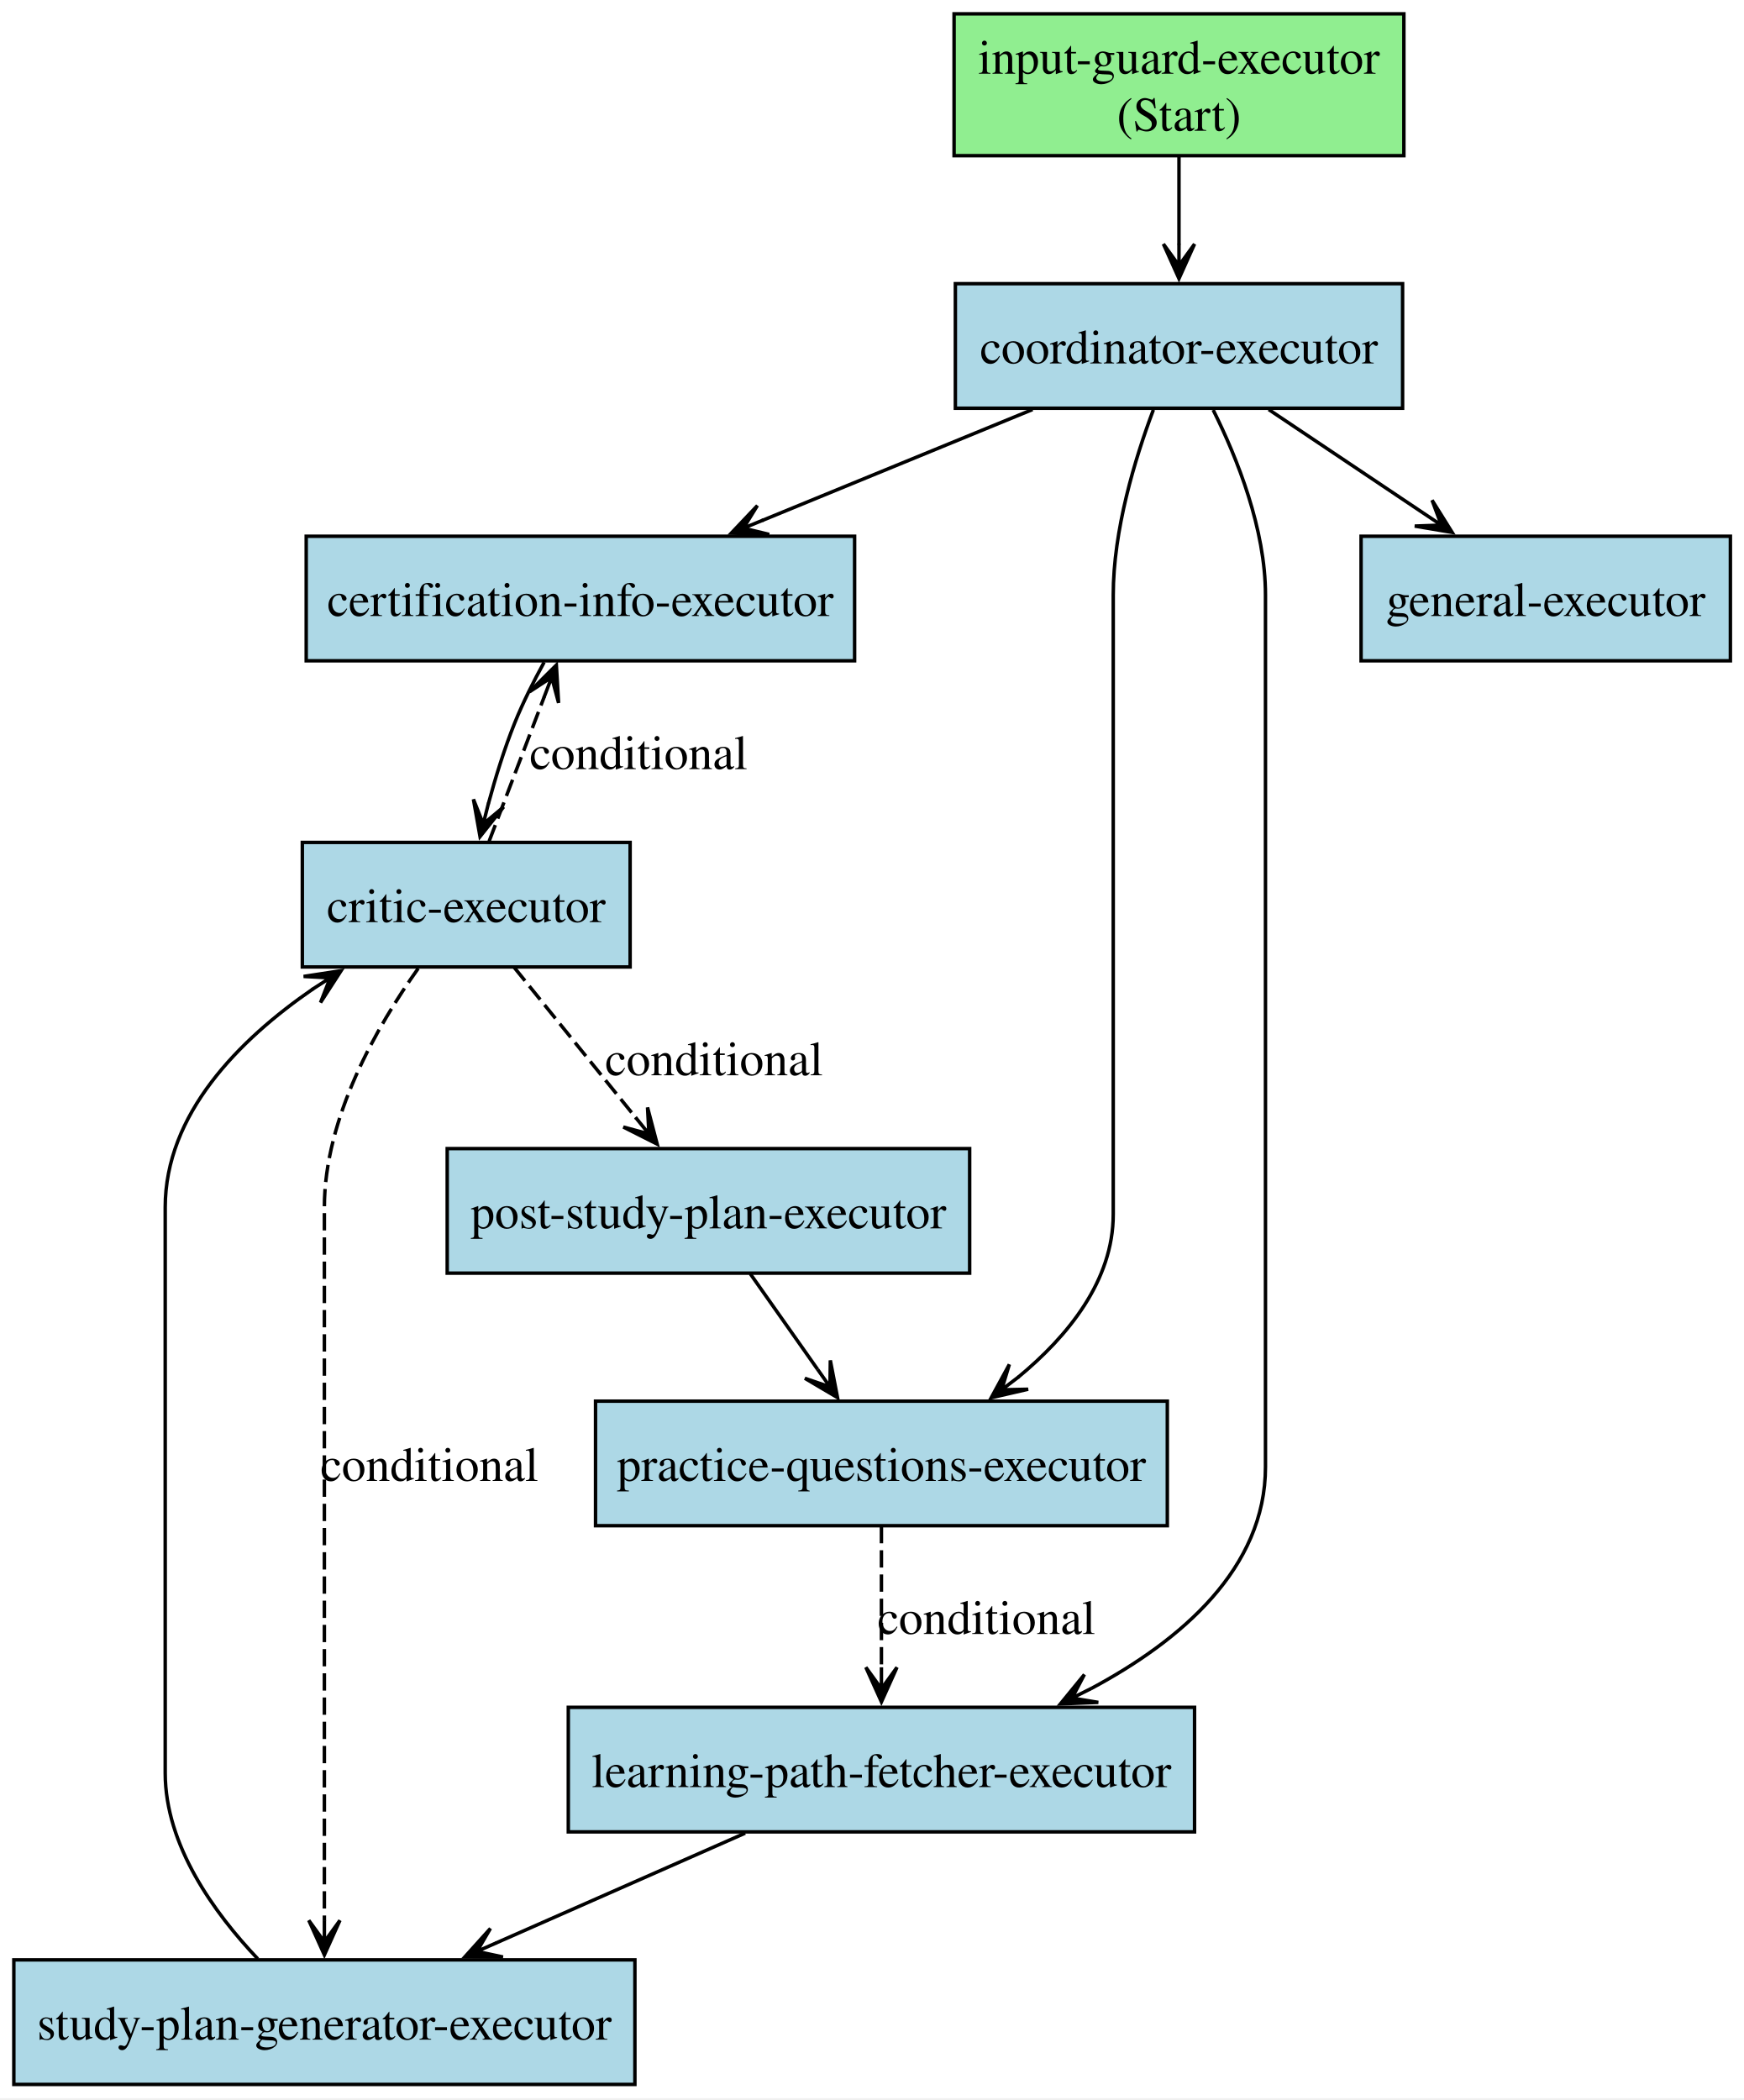
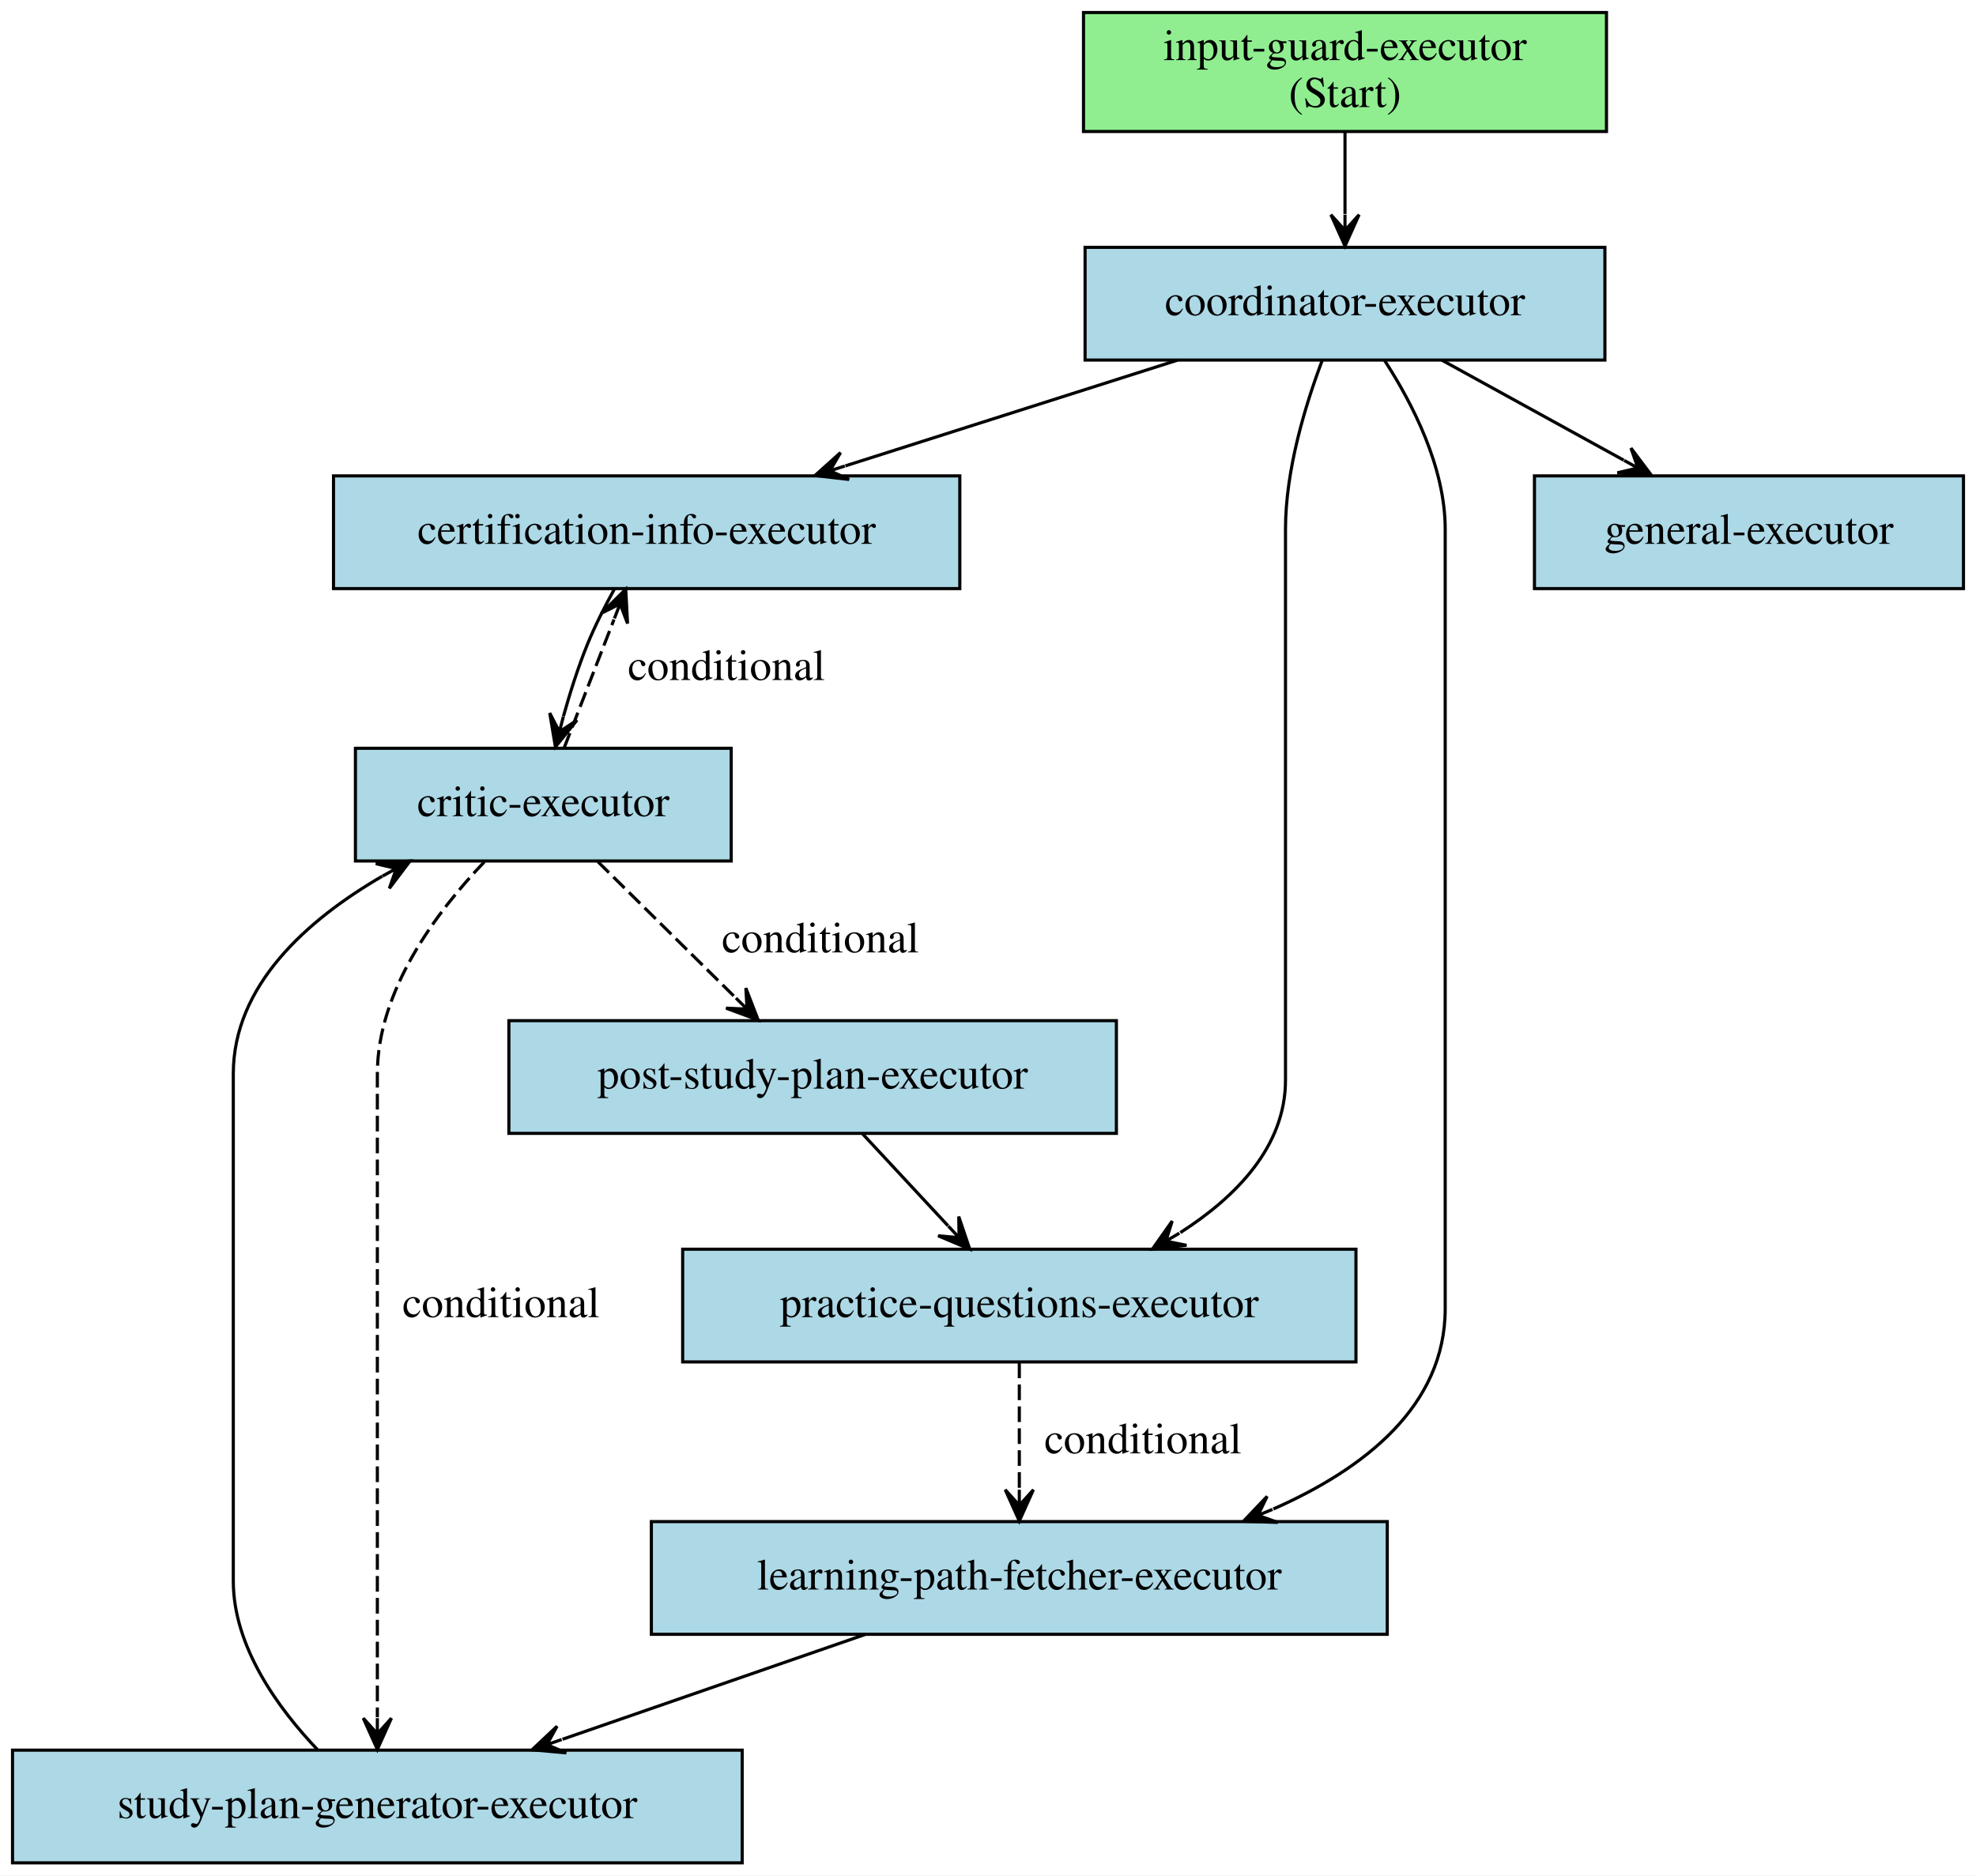
- <svg xmlns="http://www.w3.org/2000/svg" width="504pt" height="607pt" viewBox="0.00 0.00 504.00 607.00">
-   <g id="graph0" class="graph" transform="scale(1 1) rotate(0) translate(4 602.5)">
-     <polygon fill="white" stroke="none" points="-4,4 -4,-602.5 500.12,-602.5 500.12,4 -4,4" />
+ <svg xmlns="http://www.w3.org/2000/svg" width="631pt" height="599pt" viewBox="0.00 0.00 631.00 599.00">
+   <g id="graph0" class="graph" transform="scale(1 1) rotate(0) translate(4 595)">
+     <polygon fill="white" stroke="transparent" points="-4,4 -4,-595 627,-595 627,4 -4,4" />
    <g id="node1" class="node">
-       <polygon fill="lightgreen" stroke="black" points="401.75,-598.5 271.75,-598.5 271.75,-557.5 401.75,-557.5 401.75,-598.5" />
-       <text xml:space="preserve" text-anchor="middle" x="336.75" y="-581.2" font-family="Times,serif" font-size="14.00">input-guard-executor</text>
-       <text xml:space="preserve" text-anchor="middle" x="336.75" y="-564.7" font-family="Times,serif" font-size="14.00">(Start)</text>
+       <polygon fill="lightgreen" stroke="black" points="509,-591 342,-591 342,-553 509,-553 509,-591" />
+       <text text-anchor="middle" x="425.5" y="-575.8" font-family="Times,serif" font-size="14.00">input-guard-executor</text>
+       <text text-anchor="middle" x="425.5" y="-560.8" font-family="Times,serif" font-size="14.00">(Start)</text>
    </g>
    <g id="node2" class="node">
-       <polygon fill="lightblue" stroke="black" points="401.38,-520.5 272.12,-520.5 272.12,-484.5 401.38,-484.5 401.38,-520.5" />
-       <text xml:space="preserve" text-anchor="middle" x="336.75" y="-497.45" font-family="Times,serif" font-size="14.00">coordinator-executor</text>
+       <polygon fill="lightblue" stroke="black" points="508.5,-516 342.5,-516 342.5,-480 508.5,-480 508.5,-516" />
+       <text text-anchor="middle" x="425.5" y="-494.3" font-family="Times,serif" font-size="14.00">coordinator-executor</text>
    </g>
    <g id="edge1" class="edge">
-       <path fill="none" stroke="black" d="M336.75,-557.3C336.75,-549.47 336.75,-540.31 336.75,-531.78" />
-       <polygon fill="black" stroke="black" points="336.75,-521.97 341.25,-531.97 336.75,-525.75 336.75,-531.97 336.75,-531.97 336.75,-531.97 336.75,-525.75 332.25,-531.97 336.75,-521.97" />
+       <path fill="none" stroke="black" d="M425.5,-552.83C425.5,-544.89 425.5,-535.41 425.5,-526.63" />
+       <polygon fill="black" stroke="black" points="425.5,-516.42 430,-526.42 425.5,-521.42 425.5,-526.42 425.5,-526.42 425.5,-526.42 425.5,-521.42 421,-526.42 425.5,-516.42 425.5,-516.42" />
    </g>
    <g id="node3" class="node">
-       <polygon fill="lightblue" stroke="black" points="243,-447.5 84.5,-447.5 84.5,-411.5 243,-411.5 243,-447.5" />
-       <text xml:space="preserve" text-anchor="middle" x="163.75" y="-424.45" font-family="Times,serif" font-size="14.00">certification-info-executor</text>
+       <polygon fill="lightblue" stroke="black" points="302.5,-443 102.5,-443 102.5,-407 302.5,-407 302.5,-443" />
+       <text text-anchor="middle" x="202.5" y="-421.3" font-family="Times,serif" font-size="14.00">certification-info-executor</text>
    </g>
    <g id="edge2" class="edge">
-       <path fill="none" stroke="black" d="M294.43,-484.13C270.87,-474.46 241.33,-462.34 216.3,-452.06" />
-       <polygon fill="black" stroke="black" points="207.36,-448.4 218.32,-448.03 210.86,-449.83 216.61,-452.19 216.61,-452.19 216.61,-452.19 210.86,-449.83 214.9,-456.36 207.36,-448.4" />
+       <path fill="none" stroke="black" d="M372.09,-479.99C340.19,-469.84 299.49,-456.88 265.96,-446.2" />
+       <polygon fill="black" stroke="black" points="256.25,-443.11 267.15,-441.86 261.02,-444.63 265.78,-446.15 265.78,-446.15 265.78,-446.15 261.02,-444.63 264.41,-450.44 256.25,-443.11 256.25,-443.11" />
    </g>
    <g id="node4" class="node">
-       <polygon fill="lightblue" stroke="black" points="341.25,-109 160.25,-109 160.25,-73 341.25,-73 341.25,-109" />
-       <text xml:space="preserve" text-anchor="middle" x="250.75" y="-85.95" font-family="Times,serif" font-size="14.00">learning-path-fetcher-executor</text>
+       <polygon fill="lightblue" stroke="black" points="439,-109 204,-109 204,-73 439,-73 439,-109" />
+       <text text-anchor="middle" x="321.5" y="-87.3" font-family="Times,serif" font-size="14.00">learning-path-fetcher-executor</text>
    </g>
    <g id="edge3" class="edge">
-       <path fill="none" stroke="black" d="M346.63,-484.01C353.62,-469.99 361.75,-449.58 361.75,-430.5 361.75,-430.5 361.75,-430.5 361.75,-178.5 361.75,-149.15 337.3,-128.29 311.35,-114.42" />
-       <polygon fill="black" stroke="black" points="302.47,-109.99 313.43,-110.43 305.85,-111.68 311.42,-114.46 311.42,-114.46 311.42,-114.46 305.85,-111.68 309.41,-118.48 302.47,-109.99" />
+       <path fill="none" stroke="black" d="M438.15,-479.87C447.09,-466.06 457.5,-445.74 457.5,-426 457.5,-426 457.5,-426 457.5,-177 457.5,-145.97 431.73,-125.85 402.62,-113.02" />
+       <polygon fill="black" stroke="black" points="393.08,-109.11 404.04,-108.74 397.71,-111 402.34,-112.9 402.34,-112.9 402.34,-112.9 397.71,-111 400.63,-117.06 393.08,-109.11 393.08,-109.11" />
    </g>
    <g id="node5" class="node">
-       <polygon fill="lightblue" stroke="black" points="333.38,-197.5 168.12,-197.5 168.12,-161.5 333.38,-161.5 333.38,-197.5" />
-       <text xml:space="preserve" text-anchor="middle" x="250.75" y="-174.45" font-family="Times,serif" font-size="14.00">practice-questions-executor</text>
+       <polygon fill="lightblue" stroke="black" points="429,-196 214,-196 214,-160 429,-160 429,-196" />
+       <text text-anchor="middle" x="321.5" y="-174.3" font-family="Times,serif" font-size="14.00">practice-questions-executor</text>
    </g>
    <g id="edge4" class="edge">
-       <path fill="none" stroke="black" d="M329.35,-484.05C324.01,-469.88 317.75,-449.26 317.75,-430.5 317.75,-430.5 317.75,-430.5 317.75,-251.5 317.75,-232.37 304.73,-216.31 290.17,-204.33" />
-       <polygon fill="black" stroke="black" points="282.48,-198.49 293.16,-200.95 285.49,-200.78 290.44,-204.54 290.44,-204.54 290.44,-204.54 285.49,-200.78 287.72,-208.12 282.48,-198.49" />
+       <path fill="none" stroke="black" d="M418.21,-479.84C412.85,-465.66 406.5,-444.88 406.5,-426 406.5,-426 406.5,-426 406.5,-250 406.5,-228.85 390.81,-212.77 372.91,-201.3" />
+       <polygon fill="black" stroke="black" points="364,-196.04 374.9,-197.25 368.31,-198.58 372.61,-201.13 372.61,-201.13 372.61,-201.13 368.31,-198.58 370.32,-205 364,-196.04 364,-196.04" />
    </g>
    <g id="node6" class="node">
-       <polygon fill="lightblue" stroke="black" points="496.12,-447.5 389.38,-447.5 389.38,-411.5 496.12,-411.5 496.12,-447.5" />
-       <text xml:space="preserve" text-anchor="middle" x="442.75" y="-424.45" font-family="Times,serif" font-size="14.00">general-executor</text>
+       <polygon fill="lightblue" stroke="black" points="623,-443 486,-443 486,-407 623,-407 623,-443" />
+       <text text-anchor="middle" x="554.5" y="-421.3" font-family="Times,serif" font-size="14.00">general-executor</text>
    </g>
    <g id="edge5" class="edge">
-       <path fill="none" stroke="black" d="M362.68,-484.13C376.16,-475.11 392.82,-463.94 407.45,-454.14" />
-       <polygon fill="black" stroke="black" points="415.71,-448.61 409.9,-457.92 412.57,-450.72 407.4,-454.18 407.4,-454.18 407.4,-454.18 412.57,-450.72 404.89,-450.44 415.71,-448.61" />
+       <path fill="none" stroke="black" d="M456.4,-479.99C473.82,-470.4 495.78,-458.32 514.51,-448.01" />
+       <polygon fill="black" stroke="black" points="523.41,-443.11 516.82,-451.88 519.03,-445.52 514.65,-447.94 514.65,-447.94 514.65,-447.94 519.03,-445.52 512.48,-443.99 523.41,-443.11 523.41,-443.11" />
    </g>
    <g id="node7" class="node">
-       <polygon fill="lightblue" stroke="black" points="178.12,-359 83.38,-359 83.38,-323 178.12,-323 178.12,-359" />
-       <text xml:space="preserve" text-anchor="middle" x="130.75" y="-335.95" font-family="Times,serif" font-size="14.00">critic-executor</text>
+       <polygon fill="lightblue" stroke="black" points="229.5,-356 109.5,-356 109.5,-320 229.5,-320 229.5,-356" />
+       <text text-anchor="middle" x="169.5" y="-334.3" font-family="Times,serif" font-size="14.00">critic-executor</text>
    </g>
    <g id="edge6" class="edge">
-       <path fill="none" stroke="black" d="M153.26,-411.08C150.24,-405.58 147.12,-399.4 144.75,-393.5 141.78,-386.1 139.23,-377.87 137.15,-370.18" />
-       <polygon fill="black" stroke="black" points="134.74,-360.68 141.56,-369.26 135.67,-364.34 137.19,-370.37 137.19,-370.37 137.19,-370.37 135.67,-364.34 132.83,-371.47 134.74,-360.68" />
+       <path fill="none" stroke="black" d="M192.24,-406.93C189.15,-401.34 185.94,-395.02 183.5,-389 180.57,-381.76 178.01,-373.7 175.92,-366.2" />
+       <polygon fill="black" stroke="black" points="173.36,-356.44 180.25,-364.97 174.63,-361.28 175.9,-366.12 175.9,-366.12 175.9,-366.12 174.63,-361.28 171.55,-367.26 173.36,-356.44 173.36,-356.44" />
    </g>
    <g id="node8" class="node">
-       <polygon fill="lightblue" stroke="black" points="179.5,-36 0,-36 0,0 179.5,0 179.5,-36" />
-       <text xml:space="preserve" text-anchor="middle" x="89.75" y="-12.95" font-family="Times,serif" font-size="14.00">study-plan-generator-executor</text>
+       <polygon fill="lightblue" stroke="black" points="233,-36 0,-36 0,0 233,0 233,-36" />
+       <text text-anchor="middle" x="116.5" y="-14.3" font-family="Times,serif" font-size="14.00">study-plan-generator-executor</text>
    </g>
    <g id="edge7" class="edge">
-       <path fill="none" stroke="black" d="M211.36,-72.63C189.63,-63.05 162.43,-51.05 139.27,-40.84" />
-       <polygon fill="black" stroke="black" points="130.4,-36.93 141.37,-36.84 133.86,-38.45 139.55,-40.96 139.55,-40.96 139.55,-40.96 133.86,-38.45 137.74,-45.08 130.4,-36.93" />
+       <path fill="none" stroke="black" d="M272.4,-72.99C243.32,-62.92 206.3,-50.1 175.63,-39.48" />
+       <polygon fill="black" stroke="black" points="165.91,-36.11 176.83,-35.13 170.64,-37.75 175.36,-39.39 175.36,-39.39 175.36,-39.39 170.64,-37.75 173.89,-43.64 165.91,-36.11 165.91,-36.11" />
    </g>
    <g id="edge11" class="edge">
-       <path fill="none" stroke="black" stroke-dasharray="5,2" d="M250.75,-161.41C250.75,-149.76 250.75,-134.05 250.75,-120.52" />
-       <polygon fill="black" stroke="black" points="250.75,-110.57 255.25,-120.57 250.75,-114.35 250.75,-120.57 250.75,-120.57 250.75,-120.57 250.75,-114.35 246.25,-120.57 250.75,-110.57" />
-       <text xml:space="preserve" text-anchor="middle" x="281.12" y="-130.2" font-family="Times,serif" font-size="14.00">conditional</text>
+       <path fill="none" stroke="black" stroke-dasharray="5,2" d="M321.5,-159.8C321.5,-148.16 321.5,-132.55 321.5,-119.24" />
+       <polygon fill="black" stroke="black" points="321.5,-109.18 326,-119.18 321.5,-114.18 321.5,-119.18 321.5,-119.18 321.5,-119.18 321.5,-114.18 317,-119.18 321.5,-109.18 321.5,-109.18" />
+       <text text-anchor="middle" x="361" y="-130.8" font-family="Times,serif" font-size="14.00">conditional</text>
    </g>
    <g id="edge12" class="edge">
-       <path fill="none" stroke="black" stroke-dasharray="5,2" d="M137.37,-359.35C141.93,-371.3 148.08,-387.42 153.3,-401.1" />
-       <polygon fill="black" stroke="black" points="156.8,-410.27 149.03,-402.53 155.45,-406.74 153.23,-400.93 153.23,-400.93 153.23,-400.93 155.45,-406.74 157.44,-399.32 156.8,-410.27" />
-       <text xml:space="preserve" text-anchor="middle" x="180.58" y="-380.2" font-family="Times,serif" font-size="14.00">conditional</text>
+       <path fill="none" stroke="black" stroke-dasharray="5,2" d="M176.17,-356.18C180.73,-367.92 186.87,-383.73 192.07,-397.13" />
+       <polygon fill="black" stroke="black" points="195.82,-406.8 188.01,-399.11 194.01,-402.14 192.2,-397.48 192.2,-397.48 192.2,-397.48 194.01,-402.14 196.4,-395.85 195.82,-406.8 195.82,-406.8" />
+       <text text-anchor="middle" x="228" y="-377.8" font-family="Times,serif" font-size="14.00">conditional</text>
    </g>
    <g id="edge13" class="edge">
-       <path fill="none" stroke="black" stroke-dasharray="5,2" d="M116.87,-322.58C104.97,-305.88 89.75,-279.43 89.75,-253.5 89.75,-253.5 89.75,-253.5 89.75,-90 89.75,-75.94 89.75,-60.31 89.75,-47.3" />
-       <polygon fill="black" stroke="black" points="89.75,-37.43 94.25,-47.43 89.75,-41.22 89.75,-47.43 89.75,-47.43 89.75,-47.43 89.75,-41.22 85.25,-47.43 89.75,-37.43" />
-       <text xml:space="preserve" text-anchor="middle" x="120.12" y="-174.45" font-family="Times,serif" font-size="14.00">conditional</text>
+       <path fill="none" stroke="black" stroke-dasharray="5,2" d="M150.66,-319.71C135.43,-303.77 116.5,-278.61 116.5,-252 116.5,-252 116.5,-252 116.5,-90 116.5,-75.65 116.5,-59.67 116.5,-46.51" />
+       <polygon fill="black" stroke="black" points="116.5,-36.22 121,-46.22 116.5,-41.22 116.5,-46.22 116.5,-46.22 116.5,-46.22 116.5,-41.22 112,-46.22 116.5,-36.22 116.5,-36.22" />
+       <text text-anchor="middle" x="156" y="-174.3" font-family="Times,serif" font-size="14.00">conditional</text>
    </g>
    <g id="node9" class="node">
-       <polygon fill="lightblue" stroke="black" points="276.25,-270.5 125.25,-270.5 125.25,-234.5 276.25,-234.5 276.25,-270.5" />
-       <text xml:space="preserve" text-anchor="middle" x="200.75" y="-247.45" font-family="Times,serif" font-size="14.00">post-study-plan-executor</text>
+       <polygon fill="lightblue" stroke="black" points="352.5,-269 158.5,-269 158.5,-233 352.5,-233 352.5,-269" />
+       <text text-anchor="middle" x="255.5" y="-247.3" font-family="Times,serif" font-size="14.00">post-study-plan-executor</text>
    </g>
    <g id="edge9" class="edge">
-       <path fill="none" stroke="black" stroke-dasharray="5,2" d="M144.58,-322.91C154.68,-310.43 168.54,-293.3 179.96,-279.18" />
-       <polygon fill="black" stroke="black" points="185.94,-271.8 183.15,-282.4 183.56,-274.74 179.65,-279.57 179.65,-279.57 179.65,-279.57 183.56,-274.74 176.15,-276.74 185.94,-271.8" />
-       <text xml:space="preserve" text-anchor="middle" x="202.39" y="-291.7" font-family="Times,serif" font-size="14.00">conditional</text>
+       <path fill="none" stroke="black" stroke-dasharray="5,2" d="M186.9,-319.8C199.49,-307.36 216.68,-290.36 230.71,-276.5" />
+       <polygon fill="black" stroke="black" points="238.12,-269.18 234.17,-279.41 234.57,-272.69 231.01,-276.21 231.01,-276.21 231.01,-276.21 234.57,-272.69 227.85,-273 238.12,-269.18 238.12,-269.18" />
+       <text text-anchor="middle" x="258" y="-290.8" font-family="Times,serif" font-size="14.00">conditional</text>
    </g>
    <g id="edge8" class="edge">
-       <path fill="none" stroke="black" d="M70.51,-36.29C57.9,-49.58 43.75,-69.14 43.75,-90 43.75,-253.5 43.75,-253.5 43.75,-253.5 43.75,-280.43 64.97,-301.86 86.45,-316.65" />
-       <polygon fill="black" stroke="black" points="94.59,-321.92 83.75,-320.26 91.42,-319.86 86.2,-316.49 86.2,-316.49 86.2,-316.49 91.42,-319.86 88.64,-312.71 94.59,-321.92" />
+       <path fill="none" stroke="black" d="M97.52,-36.01C84.85,-49.3 70.5,-69 70.5,-90 70.5,-252 70.5,-252 70.5,-252 70.5,-280.25 93.99,-301.14 118.08,-315.15" />
+       <polygon fill="black" stroke="black" points="126.94,-319.99 116.01,-319.14 122.55,-317.59 118.17,-315.19 118.17,-315.19 118.17,-315.19 122.55,-317.59 120.33,-311.25 126.94,-319.99 126.94,-319.99" />
    </g>
    <g id="edge10" class="edge">
-       <path fill="none" stroke="black" d="M212.85,-234.31C218.69,-226.03 225.81,-215.91 232.3,-206.69" />
-       <polygon fill="black" stroke="black" points="238.06,-198.53 235.98,-209.29 235.88,-201.62 232.3,-206.7 232.3,-206.7 232.3,-206.7 235.88,-201.62 228.62,-204.11 238.06,-198.53" />
+       <path fill="none" stroke="black" d="M271.48,-232.81C279.66,-224 289.78,-213.13 298.76,-203.46" />
+       <polygon fill="black" stroke="black" points="305.67,-196.03 302.16,-206.42 302.27,-199.69 298.86,-203.35 298.86,-203.35 298.86,-203.35 302.27,-199.69 295.57,-200.29 305.67,-196.03 305.67,-196.03" />
    </g>
  </g>
</svg>
